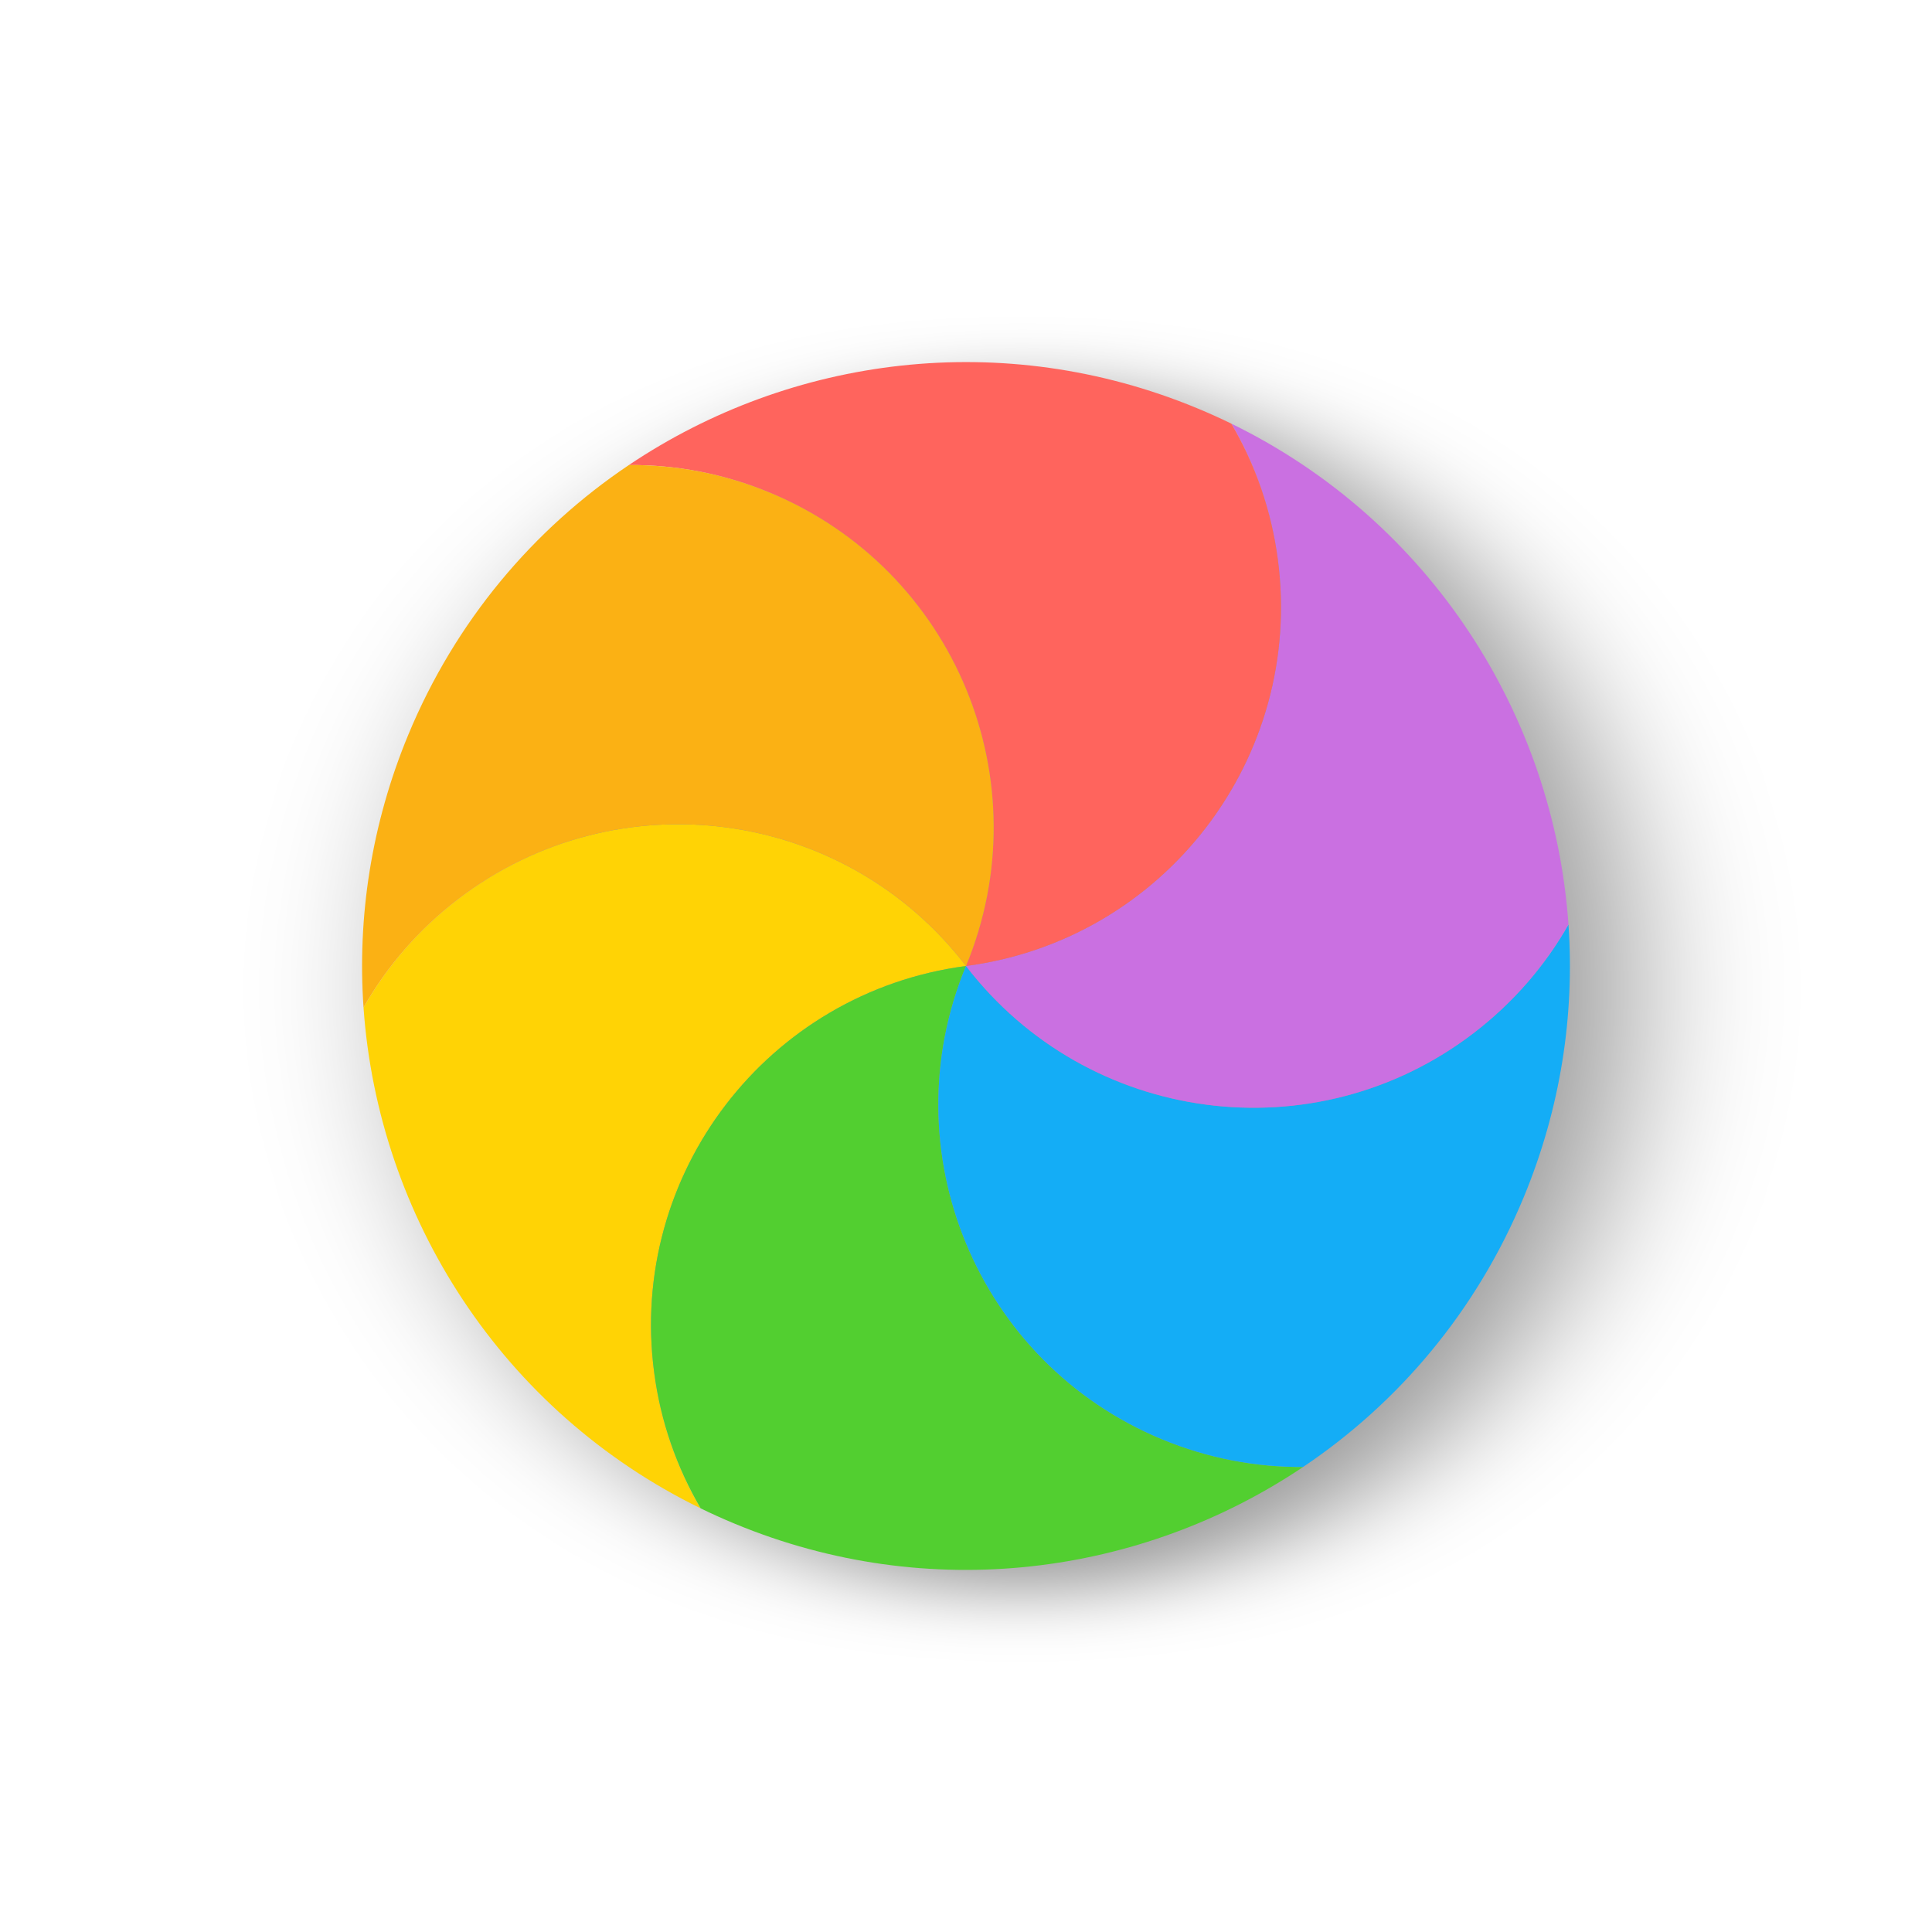
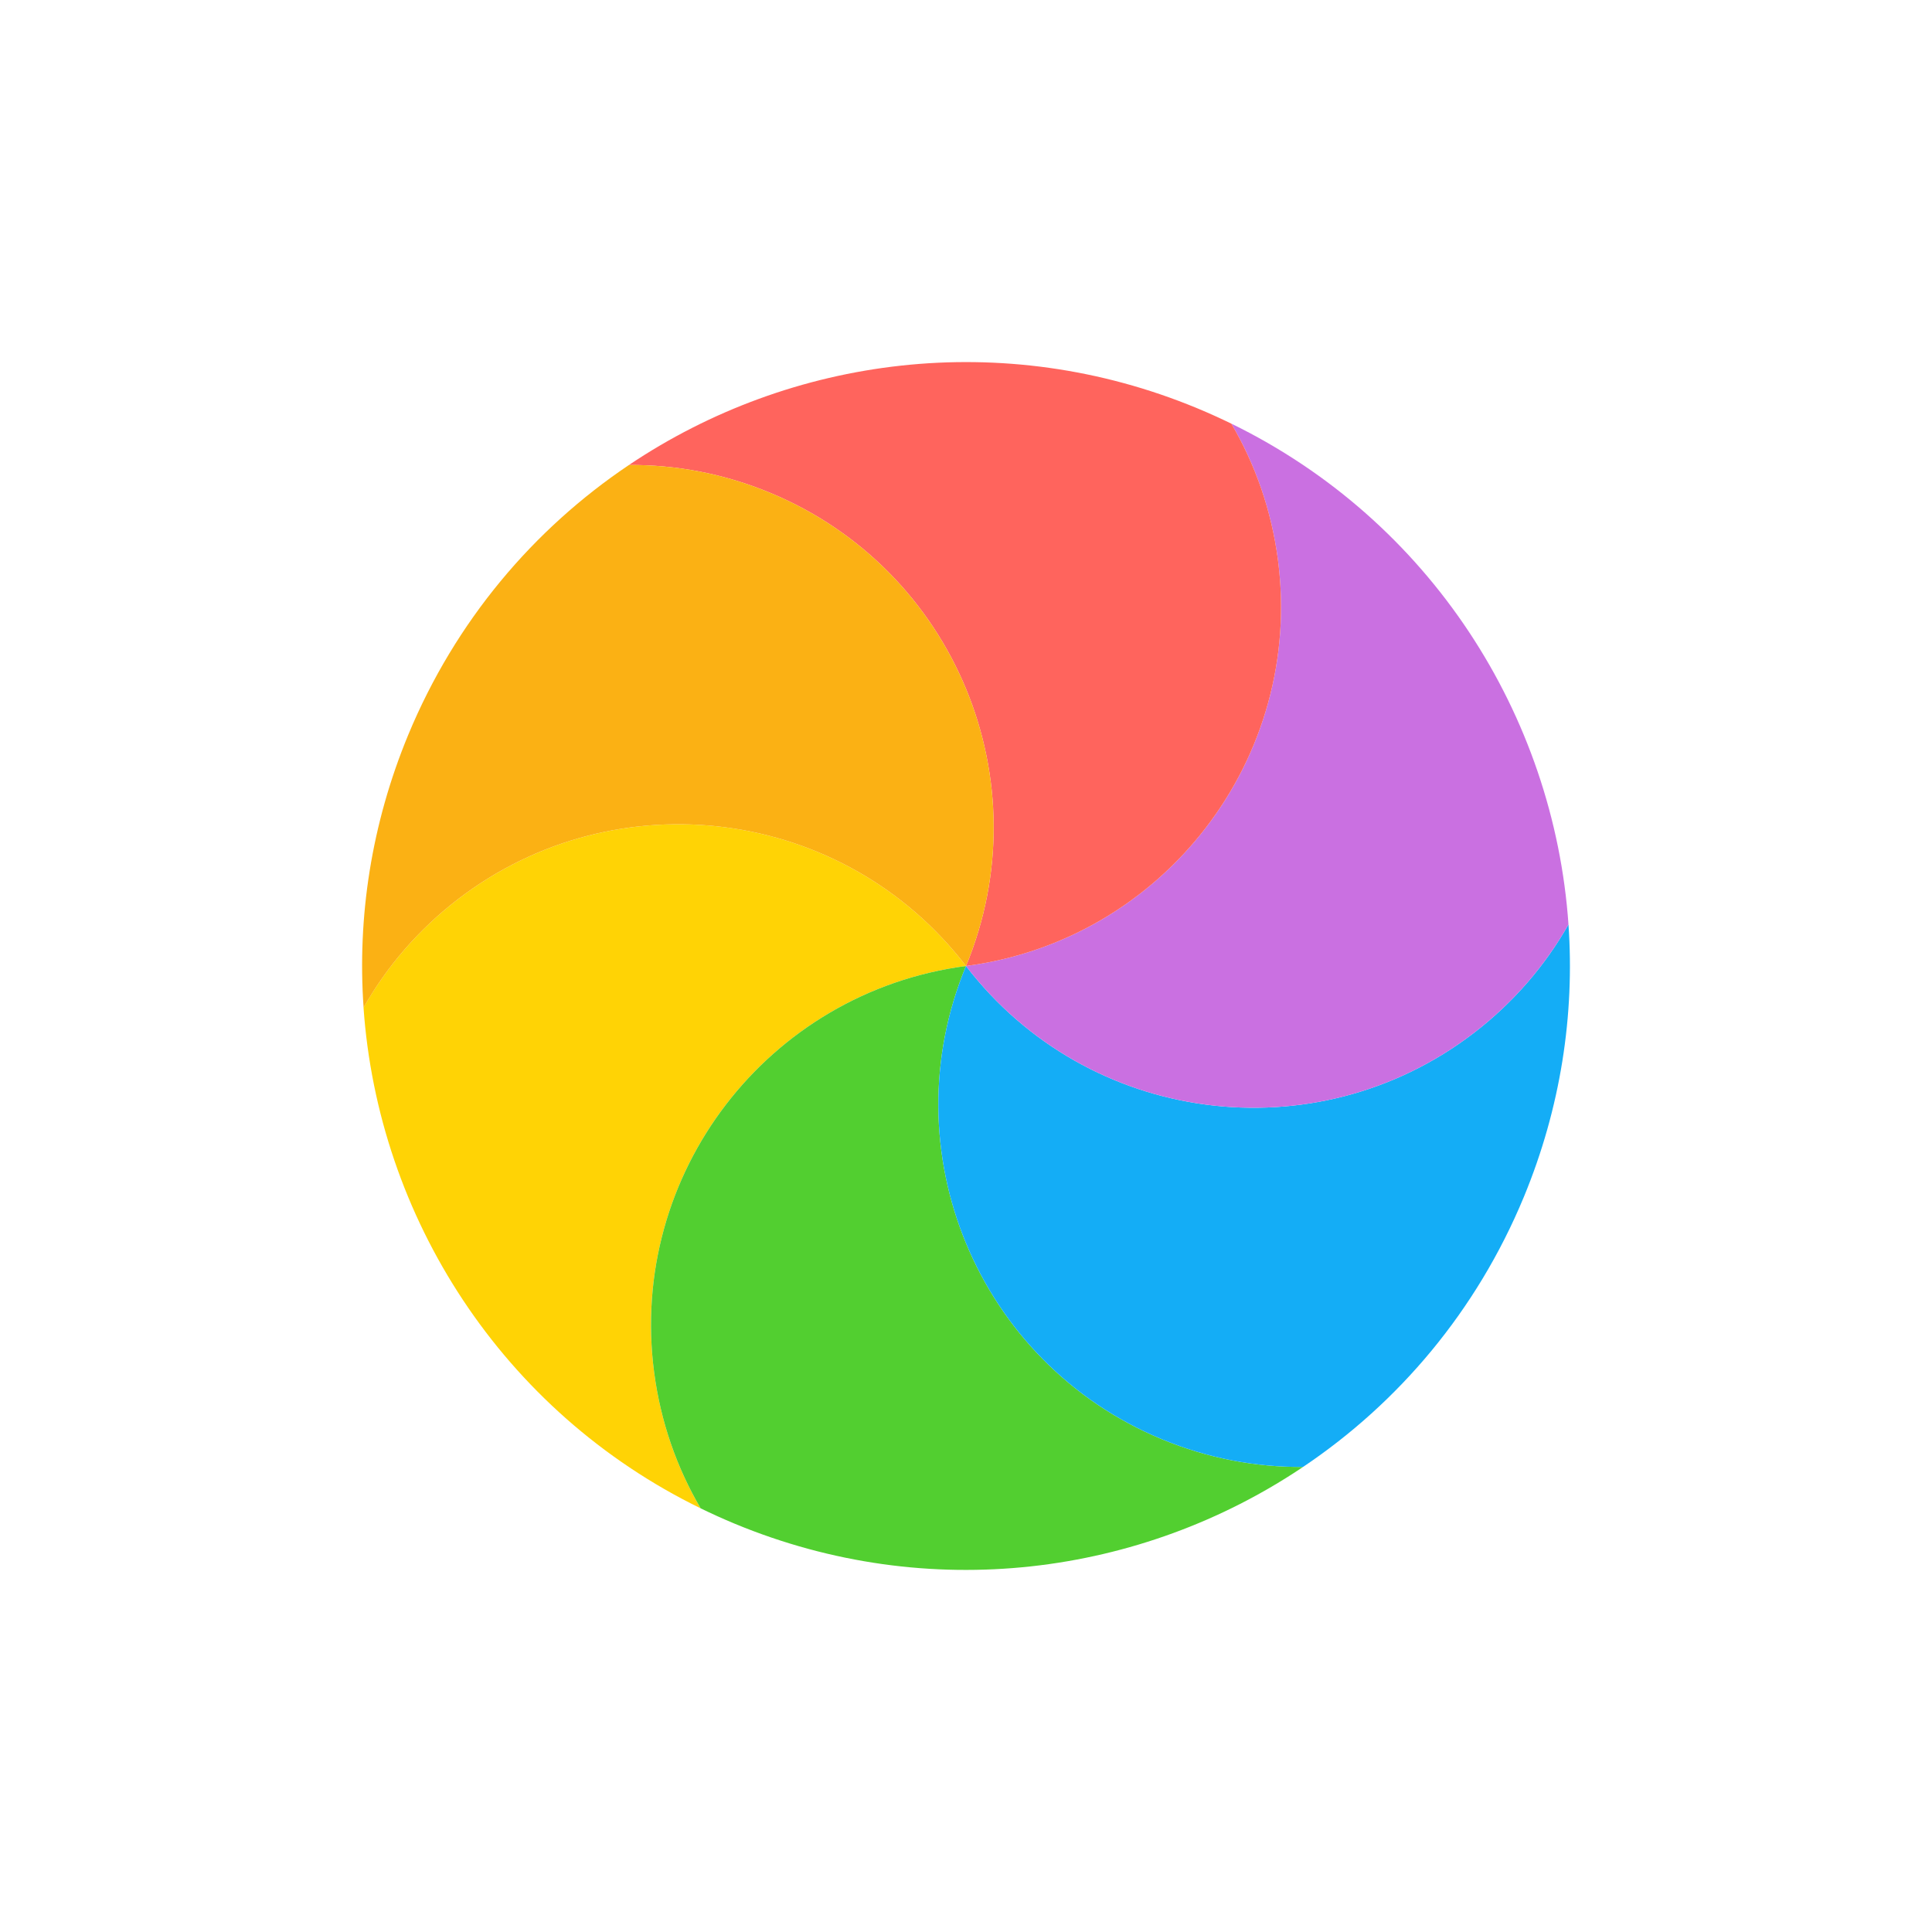
<svg xmlns="http://www.w3.org/2000/svg" width="32" height="32" viewBox="0 0 32 32" fill="none">
-   <g transform="rotate(292.5, 16, 16)">
-     <g filter="url(#filter0_d_1_311)">
-       <path d="M11.546 7.044C12.319 7.14 13.086 7.39 13.804 7.804C16.674 9.461 17.657 13.13 16 16C14.343 13.13 10.674 12.147 7.804 13.804C7.087 14.217 6.489 14.757 6.019 15.377C6.244 11.721 8.434 8.595 11.546 7.044Z" fill="url(#paint0_linear_1_311)" />
-       <path d="M6.019 15.377C6.489 14.757 7.087 14.217 7.804 13.804C10.674 12.147 14.343 13.13 16 16C12.686 16 10 18.686 10 22C10 22.828 10.168 23.616 10.471 24.334C7.776 22.542 6 19.478 6 16C6 15.791 6.006 15.583 6.019 15.377Z" fill="url(#paint1_linear_1_311)" />
-       <path d="M10.471 24.334C10.168 23.616 10 22.828 10 22C10 18.686 12.686 16 16 16C14.343 18.87 15.326 22.539 18.196 24.196C18.914 24.61 19.681 24.86 20.454 24.956C19.113 25.624 17.601 26 16 26C13.956 26 12.055 25.387 10.471 24.334Z" fill="url(#paint2_linear_1_311)" />
-       <path d="M20.454 24.956C19.681 24.86 18.914 24.61 18.196 24.196C15.326 22.539 14.343 18.87 16 16C17.657 18.87 21.326 19.853 24.196 18.196C24.913 17.782 25.511 17.244 25.981 16.623C25.756 20.279 23.567 23.405 20.454 24.956Z" fill="url(#paint3_linear_1_311)" />
-       <path d="M25.981 16.623C25.511 17.244 24.913 17.782 24.196 18.196C21.326 19.853 17.657 18.87 16 16C19.314 16 22 13.314 22 10C22 9.172 21.832 8.384 21.529 7.666C24.224 9.458 26 12.521 26 16C26 16.209 25.994 16.417 25.981 16.623Z" fill="url(#paint4_linear_1_311)" />
-       <path d="M21.529 7.666C21.832 8.384 22 9.172 22 10C22 13.314 19.314 16 16 16C17.657 13.13 16.674 9.461 13.804 7.804C13.086 7.39 12.319 7.14 11.546 7.044C12.887 6.376 14.399 6 16 6C18.044 6 19.945 6.613 21.529 7.666Z" fill="url(#paint5_linear_1_311)" />
-     </g>
-     <defs>
-       <filter id="filter0_d_1_311" x="4" y="5" width="24" height="24" filterUnits="userSpaceOnUse" color-interpolation-filters="sRGB">
-         <feFlood flood-opacity="0" result="BackgroundImageFix" />
-         <feColorMatrix in="SourceAlpha" type="matrix" values="0 0 0 0 0 0 0 0 0 0 0 0 0 0 0 0 0 0 127 0" result="hardAlpha" />
-         <feOffset dy="1" />
-         <feGaussianBlur stdDeviation="1" />
-         <feColorMatrix type="matrix" values="0 0 0 0 0 0 0 0 0 0 0 0 0 0 0 0 0 0 0.405 0" />
-         <feBlend mode="normal" in2="BackgroundImageFix" result="effect1_dropShadow_1_311" />
-         <feBlend mode="normal" in="SourceGraphic" in2="effect1_dropShadow_1_311" result="shape" />
-       </filter>
-       <linearGradient id="paint0_linear_1_311" x1="545.308" y1="7.044" x2="545.308" y2="902.599" gradientUnits="userSpaceOnUse">
-         <stop stop-color="#FFD305" style="stop-color:#FFD305;stop-color:color(display-p3 1 0.828 0.02);stop-opacity:1;" />
-         <stop offset="1" stop-color="#FDCF01" style="stop-color:#FDCF01;stop-color:color(display-p3 0.992 0.812 0.004);stop-opacity:1;" />
-       </linearGradient>
-       <linearGradient id="paint1_linear_1_311" x1="506" y1="12.999" x2="506" y2="1146.46" gradientUnits="userSpaceOnUse">
-         <stop stop-color="#52CF30" style="stop-color:#52CF30;stop-color:color(display-p3 0.322 0.812 0.188);stop-opacity:1;" />
-         <stop offset="1" stop-color="#3BBD1C" style="stop-color:#3BBD1C;stop-color:color(display-p3 0.231 0.741 0.11);stop-opacity:1;" />
-       </linearGradient>
-       <linearGradient id="paint2_linear_1_311" x1="532.723" y1="16" x2="532.723" y2="1016" gradientUnits="userSpaceOnUse">
-         <stop stop-color="#14ADF6" style="stop-color:#14ADF6;stop-color:color(display-p3 0.078 0.678 0.965);stop-opacity:1;" />
-         <stop offset="1" stop-color="#1191F4" style="stop-color:#1191F4;stop-color:color(display-p3 0.067 0.569 0.957);stop-opacity:1;" />
-       </linearGradient>
-       <linearGradient id="paint3_linear_1_311" x1="554.484" y1="16" x2="554.484" y2="911.555" gradientUnits="userSpaceOnUse">
-         <stop stop-color="#CA70E1" style="stop-color:#CA70E1;stop-color:color(display-p3 0.792 0.439 0.882);stop-opacity:1;" />
-         <stop offset="1" stop-color="#B452CB" style="stop-color:#B452CB;stop-color:color(display-p3 0.706 0.322 0.796);stop-opacity:1;" />
-       </linearGradient>
-       <linearGradient id="paint4_linear_1_311" x1="516" y1="7.666" x2="516" y2="1141.12" gradientUnits="userSpaceOnUse">
-         <stop stop-color="#FF645D" style="stop-color:#FF645D;stop-color:color(display-p3 1 0.392 0.365);stop-opacity:1;" />
-         <stop offset="1" stop-color="#FF4332" style="stop-color:#FF4332;stop-color:color(display-p3 1 0.263 0.196);stop-opacity:1;" />
-       </linearGradient>
-       <linearGradient id="paint5_linear_1_311" x1="534.269" y1="6" x2="534.269" y2="1006" gradientUnits="userSpaceOnUse">
-         <stop stop-color="#FBB114" style="stop-color:#FBB114;stop-color:color(display-p3 0.984 0.694 0.078);stop-opacity:1;" />
-         <stop offset="1" stop-color="#FF9508" style="stop-color:#FF9508;stop-color:color(display-p3 1 0.584 0.031);stop-opacity:1;" />
-       </linearGradient>
-     </defs>
-   </g>
+   <path d="M6.021 16.688C6.406 16.01 6.93 15.397 7.587 14.892C10.216 12.875 13.983 13.371 16 16C12.715 16.433 10.402 19.447 10.835 22.732C10.943 23.552 11.211 24.311 11.605 24.983C8.313 23.376 6.263 20.157 6.021 16.688Z" fill="url(#paint0_linear_2063_183)" />
+   <path d="M11.605 24.983C11.211 24.311 10.943 23.552 10.835 22.732C10.402 19.447 12.715 16.433 16 16C14.732 19.061 16.186 22.571 19.247 23.839C20.012 24.156 20.805 24.303 21.583 24.297C18.897 26.102 15.387 26.57 12.173 25.239C11.98 25.159 11.791 25.073 11.605 24.983Z" fill="url(#paint1_linear_2063_183)" />
+   <path d="M21.583 24.297C20.805 24.303 20.012 24.156 19.247 23.839C16.186 22.571 14.732 19.061 16 16C18.017 18.629 21.784 19.125 24.413 17.108C25.07 16.603 25.594 15.99 25.979 15.312C26.083 16.807 25.851 18.348 25.239 19.827C24.456 21.716 23.162 23.237 21.583 24.297Z" fill="url(#paint2_linear_2063_183)" />
+   <path d="M25.979 15.312C25.594 15.99 25.07 16.603 24.413 17.108C21.784 19.125 18.017 18.629 16 16C19.285 15.568 21.598 12.553 21.166 9.268C21.058 8.448 20.789 7.689 20.395 7.017C23.687 8.624 25.737 11.843 25.979 15.312Z" fill="url(#paint3_linear_2063_183)" />
+   <path d="M20.395 7.017C20.789 7.689 21.058 8.448 21.166 9.268C21.598 12.553 19.285 15.568 16 16C17.268 12.938 15.814 9.429 12.753 8.161C11.988 7.844 11.195 7.697 10.417 7.702C13.103 5.898 16.613 5.43 19.827 6.761C20.02 6.841 20.209 6.927 20.395 7.017Z" fill="url(#paint4_linear_2063_183)" />
+   <path d="M10.417 7.702C11.195 7.697 11.988 7.844 12.753 8.161C15.814 9.429 17.268 12.938 16 16C13.983 13.371 10.216 12.875 7.587 14.892C6.93 15.397 6.406 16.01 6.022 16.688C5.917 15.193 6.149 13.652 6.761 12.173C7.544 10.284 8.838 8.763 10.417 7.702Z" fill="url(#paint5_linear_2063_183)" />
+   <defs>
+     <linearGradient id="paint0_linear_2063_183" x1="210.283" y1="-476.444" x2="1037.67" y2="-133.73" gradientUnits="userSpaceOnUse">
+       <stop stop-color="#FFD305" style="stop-color:#FFD305;stop-color:color(display-p3 1 0.828 0.02);stop-opacity:1;" />
+       <stop offset="1" stop-color="#FDCF01" style="stop-color:#FDCF01;stop-color:color(display-p3 0.992 0.812 0.004);stop-opacity:1;" />
+     </linearGradient>
+     <linearGradient id="paint1_linear_2063_183" x1="200.742" y1="-437.849" x2="1247.92" y2="-4.094" gradientUnits="userSpaceOnUse">
+       <stop stop-color="#52CF30" style="stop-color:#52CF30;stop-color:color(display-p3 0.322 0.812 0.188);stop-opacity:1;" />
+       <stop offset="1" stop-color="#3BBD1C" style="stop-color:#3BBD1C;stop-color:color(display-p3 0.231 0.741 0.11);stop-opacity:1;" />
+     </linearGradient>
+     <linearGradient id="paint2_linear_2063_183" x1="213.741" y1="-461.39" x2="1137.62" y2="-78.707" gradientUnits="userSpaceOnUse">
+       <stop stop-color="#14ADF6" style="stop-color:#14ADF6;stop-color:color(display-p3 0.078 0.678 0.965);stop-opacity:1;" />
+       <stop offset="1" stop-color="#1191F4" style="stop-color:#1191F4;stop-color:color(display-p3 0.067 0.569 0.957);stop-opacity:1;" />
+     </linearGradient>
+     <linearGradient id="paint3_linear_2063_183" x1="222.069" y1="-481.494" x2="1049.45" y2="-138.78" gradientUnits="userSpaceOnUse">
+       <stop stop-color="#CA70E1" style="stop-color:#CA70E1;stop-color:color(display-p3 0.792 0.439 0.882);stop-opacity:1;" />
+       <stop offset="1" stop-color="#B452CB" style="stop-color:#B452CB;stop-color:color(display-p3 0.706 0.322 0.796);stop-opacity:1;" />
+     </linearGradient>
+     <linearGradient id="paint4_linear_2063_183" x1="199.642" y1="-449.129" x2="1246.82" y2="-15.373" gradientUnits="userSpaceOnUse">
+       <stop stop-color="#FF645D" style="stop-color:#FF645D;stop-color:color(display-p3 1 0.392 0.365);stop-opacity:1;" />
+       <stop offset="1" stop-color="#FF4332" style="stop-color:#FF4332;stop-color:color(display-p3 1 0.263 0.196);stop-opacity:1;" />
+     </linearGradient>
+     <linearGradient id="paint5_linear_2063_183" x1="205.094" y1="-466.645" x2="1128.97" y2="-83.961" gradientUnits="userSpaceOnUse">
+       <stop stop-color="#FBB114" style="stop-color:#FBB114;stop-color:color(display-p3 0.984 0.694 0.078);stop-opacity:1;" />
+       <stop offset="1" stop-color="#FF9508" style="stop-color:#FF9508;stop-color:color(display-p3 1 0.584 0.031);stop-opacity:1;" />
+     </linearGradient>
+   </defs>
</svg>
